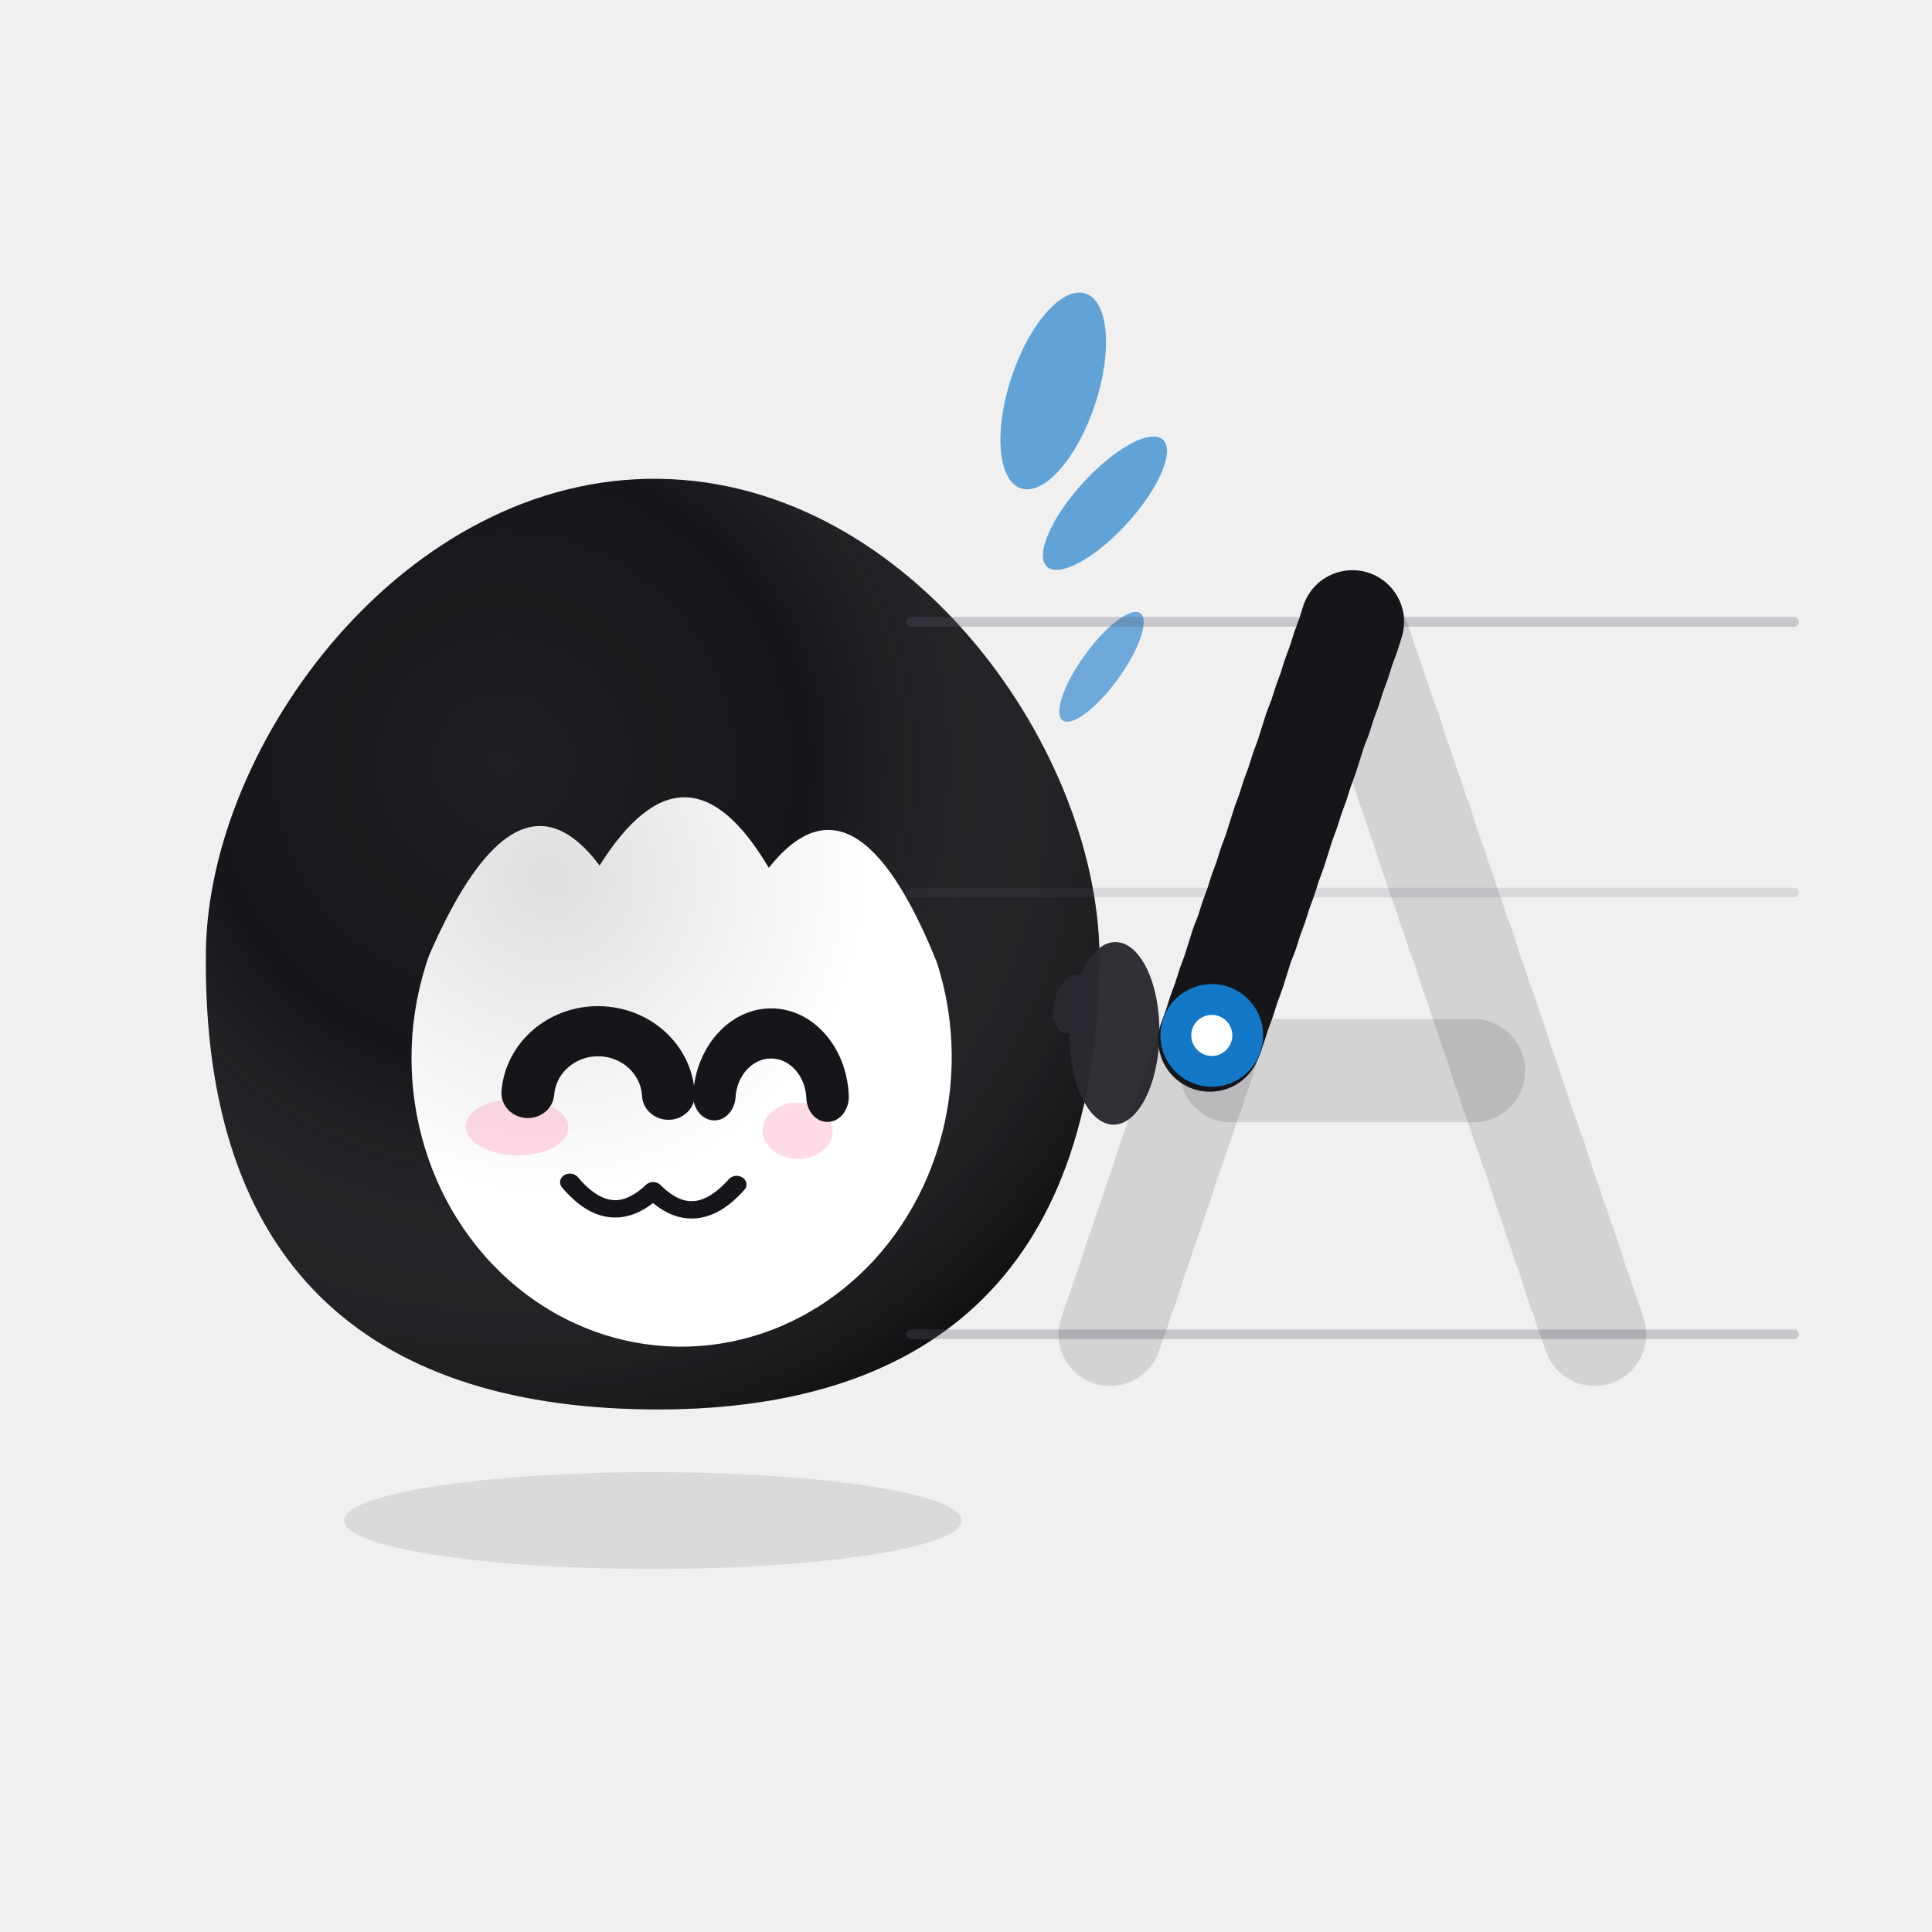
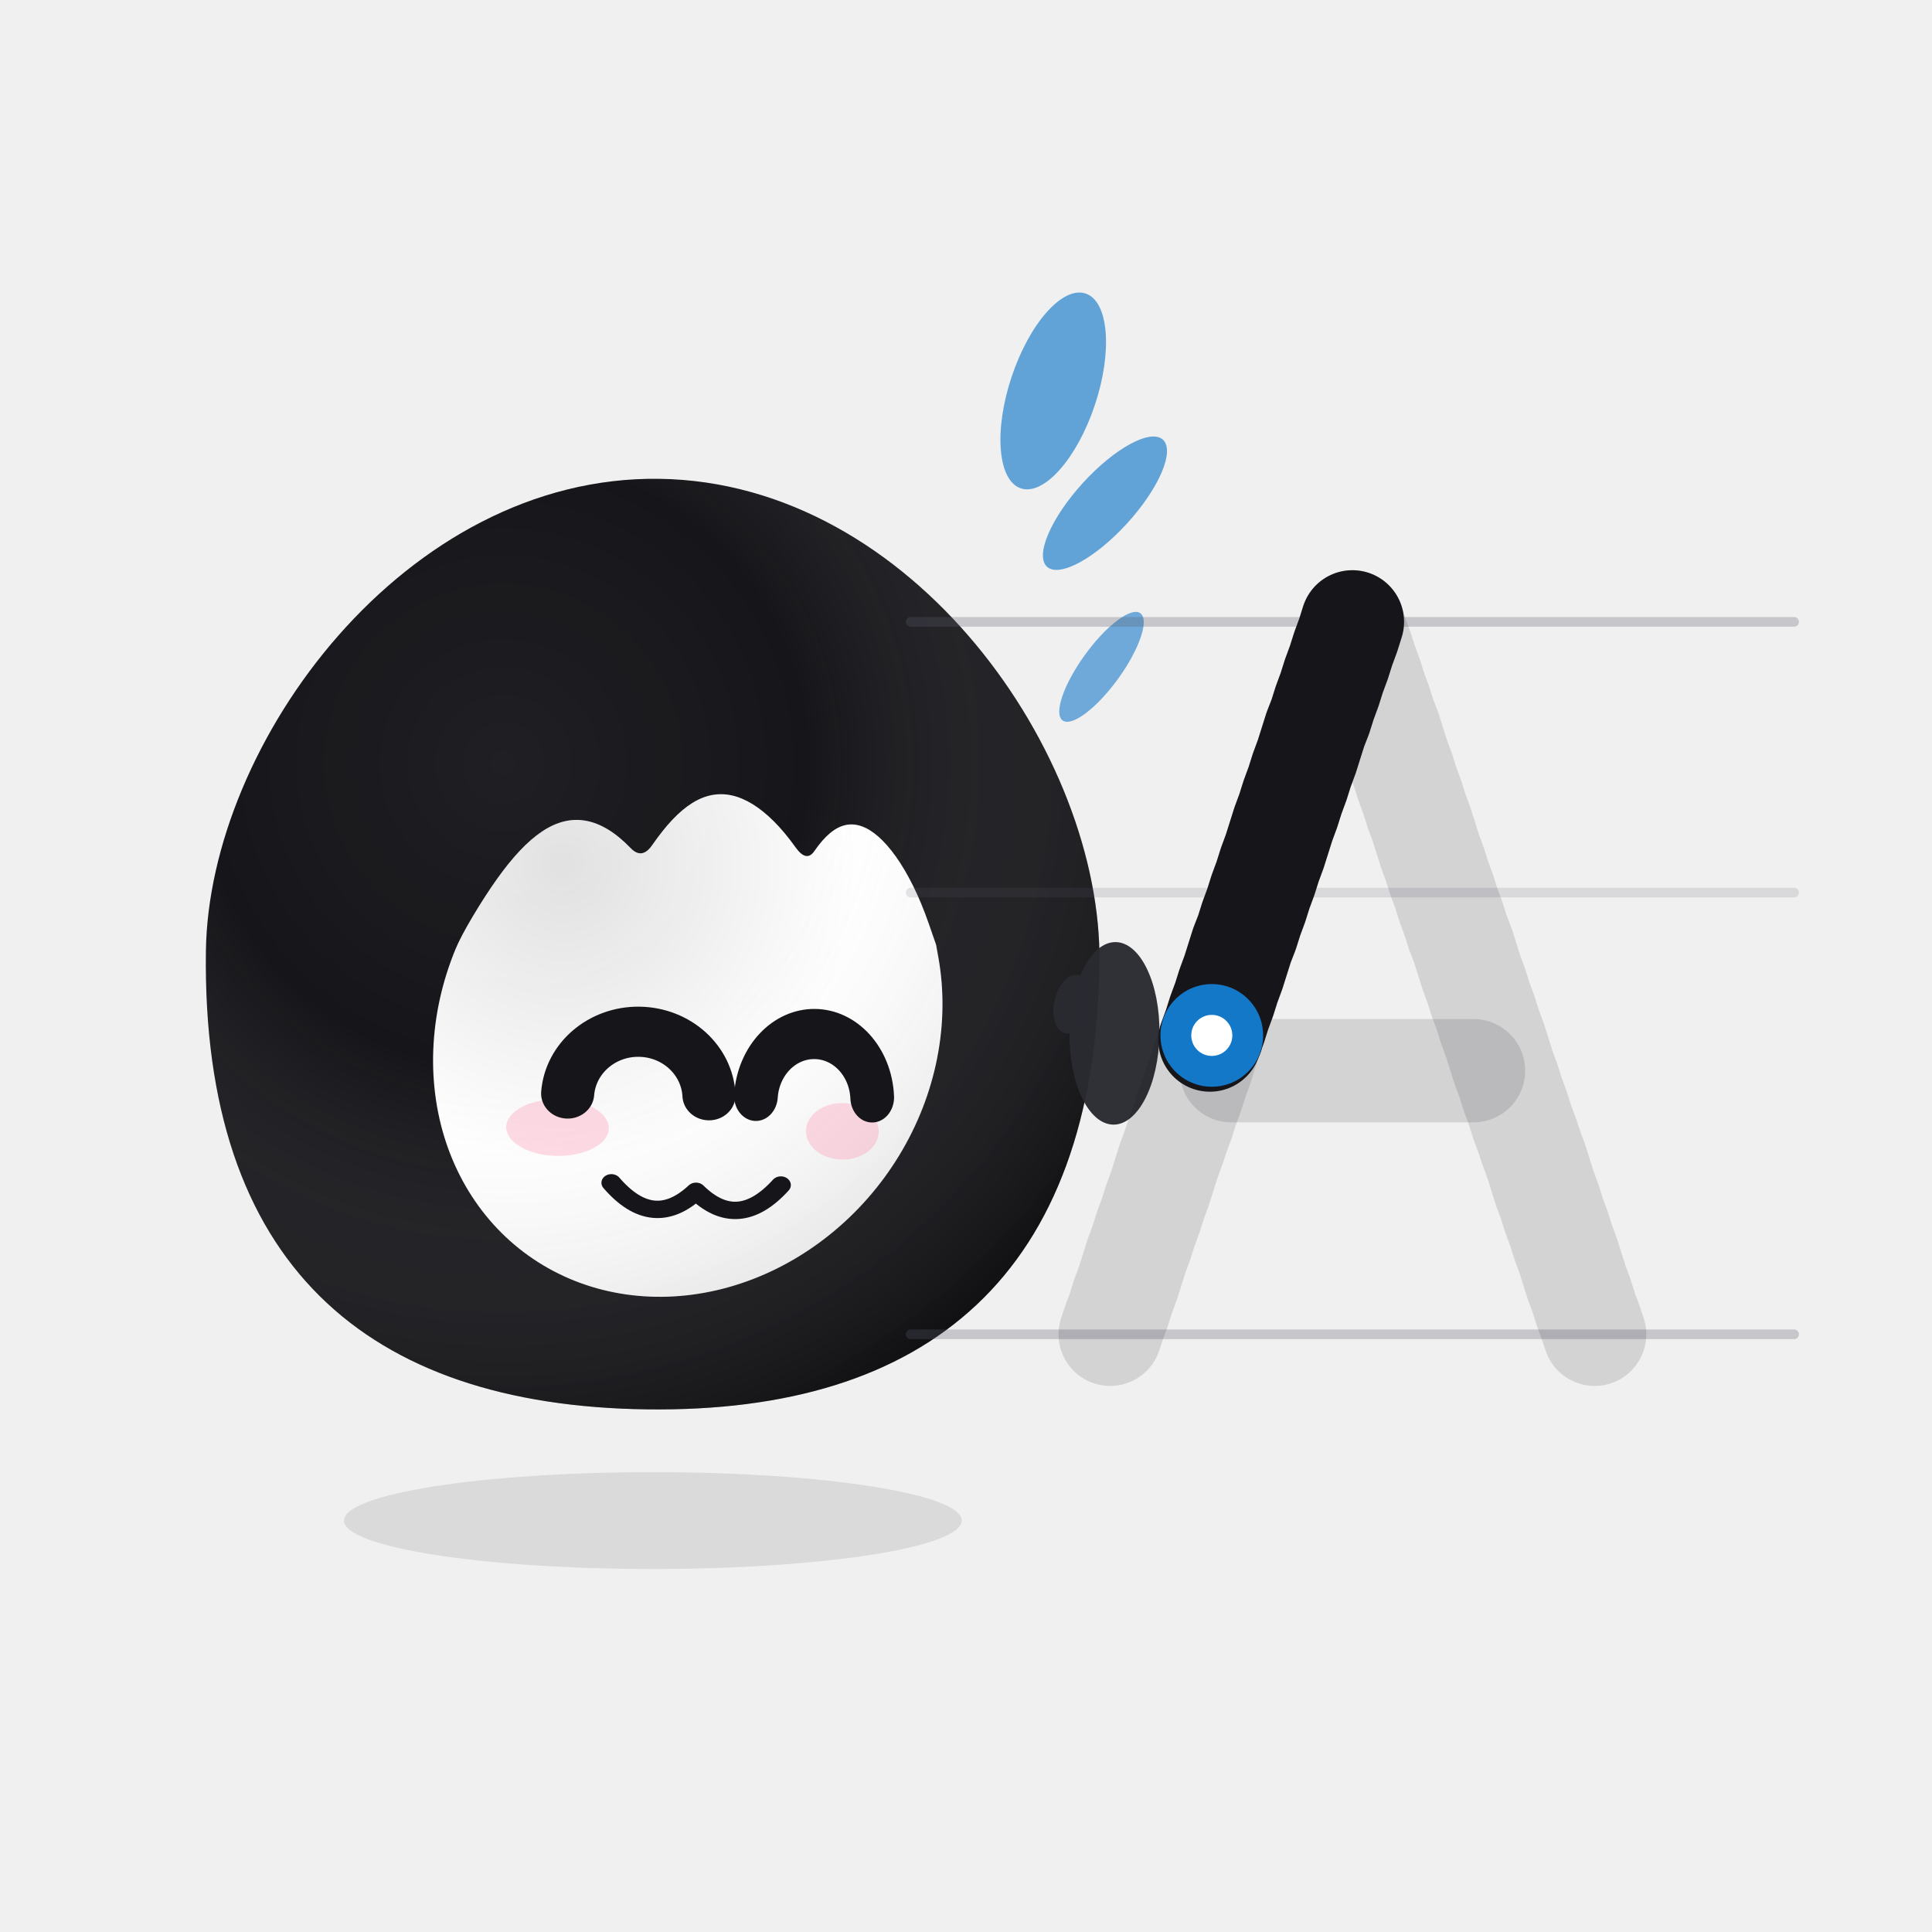
<svg xmlns="http://www.w3.org/2000/svg" width="320" height="320" viewBox="0 0 320 320">
  <defs>
    <radialGradient id="bg0" gradientUnits="userSpaceOnUse" cx="-34" cy="-40" r="162" fx="-34" fy="-40">
      <stop offset="0" stop-color="rgba(255,255,255,0.043)" />
      <stop offset="0.42" stop-color="rgba(255,255,255,0)" />
      <stop offset="1" stop-color="rgba(0,0,0,0.272)" />
    </radialGradient>
    <clipPath id="bc1">
      <path d="M0 -102.44C55.94 -102.44 98.5 -43.025 98.5 2.868C98.5 71.708 61.733 102.44 0 102.44C-61.733 102.44 -98.5 71.708 -98.5 2.868C-98.5 -43.025 -55.94 -102.44 0 -102.44ZM-5.118 -95.245C46.906 -95.245 86.487 -38.8 86.487 4.798C86.487 70.196 52.294 99.391 -5.118 99.391C-62.53 99.391 -96.723 70.196 -96.723 4.798C-96.723 -38.8 -57.143 -95.245 -5.118 -95.245Z" transform="matrix(0.74 0.01 -0.01 0.741 108.133 156.37)" />
    </clipPath>
    <clipPath id="bc2">
-       <path d="M63.584 3.16C72.718 29.992 64.3 60.053 42.878 77.104C21.455 94.155 -7.894 94.155 -29.317 77.104C-50.74 60.053 -59.157 29.992 -50.023 3.16Q-31.088 -41.933 -12.154 -17.39Q6.78 -48.411 25.715 -17.39Q44.649 -41.933 63.584 3.16Z" transform="matrix(0.74 0.01 -0.01 0.741 108.133 156.37)" />
+       <path d="M63.385 -0.71Q63.385 -0.71 63.919 2.028Q64.452 4.766 64.723 7.572Q64.995 10.378 65.001 13.225Q65.007 16.072 64.747 18.933Q64.488 21.795 63.965 24.645Q63.443 27.495 62.662 30.306Q61.882 33.117 60.851 35.863Q59.82 38.61 58.548 41.266Q57.276 43.922 55.777 46.464Q54.277 49.005 52.563 51.409Q50.849 53.813 48.938 56.056Q47.027 58.3 44.936 60.364Q42.846 62.427 40.596 64.292Q38.346 66.157 35.958 67.807Q33.57 69.457 31.066 70.877Q28.562 72.296 25.965 73.474Q23.368 74.651 20.703 75.576Q18.038 76.501 15.328 77.165Q12.619 77.829 9.89 78.226Q7.161 78.624 4.437 78.752Q1.714 78.879 -0.979 78.736Q-3.672 78.592 -6.311 78.179Q-8.95 77.766 -11.51 77.087Q-14.07 76.407 -16.528 75.468Q-18.986 74.528 -21.32 73.336Q-23.655 72.145 -25.844 70.711Q-28.033 69.278 -30.057 67.615Q-32.081 65.953 -33.921 64.076Q-35.762 62.199 -37.401 60.124Q-39.041 58.05 -40.465 55.796Q-41.89 53.543 -43.085 51.131Q-44.28 48.719 -45.236 46.17Q-46.191 43.622 -46.898 40.96Q-47.604 38.298 -48.055 35.547Q-48.506 32.796 -48.698 29.982Q-48.889 27.168 -48.819 24.317Q-48.749 21.466 -48.418 18.605Q-48.087 15.743 -47.498 12.898Q-46.909 10.052 -46.068 7.25Q-45.227 4.447 -44.142 1.714Q-43.056 -1.02 -40.346 -5.705Q-37.635 -10.391 -35.065 -14.099Q-32.495 -17.807 -30.02 -20.497Q-27.544 -23.188 -25.112 -24.85Q-22.681 -26.512 -20.247 -27.143Q-17.813 -27.773 -15.342 -27.359Q-12.872 -26.945 -10.347 -25.46Q-7.823 -23.974 -5.254 -21.38Q-2.684 -18.785 -0.434 -22.133Q1.816 -25.482 3.993 -27.846Q6.171 -30.211 8.34 -31.613Q10.51 -33.016 12.724 -33.476Q14.937 -33.937 17.228 -33.463Q19.518 -32.99 21.898 -31.574Q24.277 -30.158 26.729 -27.78Q29.18 -25.403 31.655 -22.04Q34.129 -18.678 35.853 -21.26Q37.577 -23.842 39.293 -25.315Q41.009 -26.788 42.781 -27.19Q44.554 -27.592 46.416 -26.949Q48.277 -26.306 50.223 -24.631Q52.169 -22.956 54.15 -20.253Q56.132 -17.549 58.051 -13.828Q59.971 -10.107 61.678 -5.409Q63.385 -0.71 63.385 -0.71Z" transform="matrix(0.74 0.01 -0.01 0.741 108.133 156.37)" />
    </clipPath>
-     <radialGradient id="bg1" gradientUnits="userSpaceOnUse" cx="-23.444" cy="-14.805" r="119.561" fx="-23.444" fy="-14.805">
-       <stop offset="0" stop-color="rgba(0,0,0,0.128)" />
+     <radialGradient id="bg1" gradientUnits="userSpaceOnUse" cx="-20.411" cy="-17.509" r="110.073" fx="-20.411" fy="-17.509">
+       <stop offset="0" stop-color="rgba(0,0,0,0.125)" />
      <stop offset="0.6" stop-color="rgba(0,0,0,0)" />
    </radialGradient>
-     <clipPath id="bc3">
-       <path d="M63.584 3.16C72.718 29.992 64.3 60.053 42.878 77.104C21.455 94.155 -7.894 94.155 -29.317 77.104C-50.74 60.053 -59.157 29.992 -50.023 3.16Q-31.088 -41.933 -12.154 -17.39Q6.78 -48.411 25.715 -17.39Q44.649 -41.933 63.584 3.16Z" transform="matrix(0.74 0.01 -0.01 0.741 108.133 156.37)" />
-     </clipPath>
-     <clipPath id="bc4">
-       <path d="M63.584 3.16C72.718 29.992 64.3 60.053 42.878 77.104C21.455 94.155 -7.894 94.155 -29.317 77.104C-50.74 60.053 -59.157 29.992 -50.023 3.16Q-31.088 -41.933 -12.154 -17.39Q6.78 -48.411 25.715 -17.39Q44.649 -41.933 63.584 3.16Z" transform="matrix(0.74 0.01 -0.01 0.741 108.133 156.37)" />
-     </clipPath>
+     <radialGradient id="bg2" gradientUnits="userSpaceOnUse" cx="-34" cy="-40" r="162" fx="-34" fy="-40">
+       <stop offset="0" stop-color="rgba(255,255,255,0.1)" />
+       <stop offset="0.42" stop-color="rgba(255,255,255,0)" />
+       <stop offset="1" stop-color="rgba(0,0,0,0.2)" />
+     </radialGradient>
  </defs>
  <path d="M-0.985 126C-0.985 132.075 -32.4 137 -71.154 137C-109.907 137 -141.323 132.075 -141.323 126C-141.323 119.925 -109.907 115 -71.154 115C-32.4 115 -0.985 119.925 -0.985 126" fill="rgba(22,22,26,0.13)" fill-opacity="0.799" transform="matrix(0.729 0 0 0.729 160 160)" />
  <path d="M-5.118 -96.727C47.698 -96.727 87.882 -39.423 87.882 4.84C87.882 71.233 53.168 100.873 -5.118 100.873C-63.405 100.873 -98.118 71.233 -98.118 4.84C-98.118 -39.423 -57.935 -96.727 -5.118 -96.727Z" fill="#16161A" transform="matrix(0.74 0.01 -0.01 0.741 108.133 156.37)" />
  <path d="M0 -104C56.792 -104 100 -43.68 100 2.912C100 72.8 62.674 104 0 104C-62.674 104 -100 72.8 -100 2.912C-100 -43.68 -56.792 -104 0 -104Z" fill="#16161A" transform="matrix(0.74 0.01 -0.01 0.741 108.133 156.37)" />
  <path d="M0 -104C56.792 -104 100 -43.68 100 2.912C100 72.8 62.674 104 0 104C-62.674 104 -100 72.8 -100 2.912C-100 -43.68 -56.792 -104 0 -104ZM-5.118 -96.727C47.698 -96.727 87.882 -39.423 87.882 4.84C87.882 71.233 53.168 100.873 -5.118 100.873C-63.405 100.873 -98.118 71.233 -98.118 4.84C-98.118 -39.423 -57.935 -96.727 -5.118 -96.727Z" fill="url(#bg0)" transform="matrix(0.74 0.01 -0.01 0.741 108.133 156.37)" />
  <g clip-path="url(#bc1)">
-     <path d="M63.584 3.16C72.718 29.992 64.3 60.053 42.878 77.104C21.455 94.155 -7.894 94.155 -29.317 77.104C-50.74 60.053 -59.157 29.992 -50.023 3.16Q-31.088 -41.933 -12.154 -17.39Q6.78 -48.411 25.715 -17.39Q44.649 -41.933 63.584 3.16Z" fill="#FFFFFF" transform="matrix(0.74 0.01 -0.01 0.741 108.133 156.37)" />
+     <path d="M63.385 -0.71Q63.385 -0.71 63.919 2.028Q64.452 4.766 64.723 7.572Q64.995 10.378 65.001 13.225Q65.007 16.072 64.747 18.933Q64.488 21.795 63.965 24.645Q63.443 27.495 62.662 30.306Q61.882 33.117 60.851 35.863Q59.82 38.61 58.548 41.266Q57.276 43.922 55.777 46.464Q54.277 49.005 52.563 51.409Q50.849 53.813 48.938 56.056Q47.027 58.3 44.936 60.364Q42.846 62.427 40.596 64.292Q38.346 66.157 35.958 67.807Q33.57 69.457 31.066 70.877Q28.562 72.296 25.965 73.474Q23.368 74.651 20.703 75.576Q18.038 76.501 15.328 77.165Q12.619 77.829 9.89 78.226Q7.161 78.624 4.437 78.752Q1.714 78.879 -0.979 78.736Q-3.672 78.592 -6.311 78.179Q-8.95 77.766 -11.51 77.087Q-14.07 76.407 -16.528 75.468Q-18.986 74.528 -21.32 73.336Q-23.655 72.145 -25.844 70.711Q-28.033 69.278 -30.057 67.615Q-32.081 65.953 -33.921 64.076Q-35.762 62.199 -37.401 60.124Q-39.041 58.05 -40.465 55.796Q-41.89 53.543 -43.085 51.131Q-44.28 48.719 -45.236 46.17Q-46.191 43.622 -46.898 40.96Q-47.604 38.298 -48.055 35.547Q-48.506 32.796 -48.698 29.982Q-48.889 27.168 -48.819 24.317Q-48.749 21.466 -48.418 18.605Q-48.087 15.743 -47.498 12.898Q-46.909 10.052 -46.068 7.25Q-45.227 4.447 -44.142 1.714Q-43.056 -1.02 -40.346 -5.705Q-37.635 -10.391 -35.065 -14.099Q-32.495 -17.807 -30.02 -20.497Q-27.544 -23.188 -25.112 -24.85Q-22.681 -26.512 -20.247 -27.143Q-17.813 -27.773 -15.342 -27.359Q-12.872 -26.945 -10.347 -25.46Q-7.823 -23.974 -5.254 -21.38Q-2.684 -18.785 -0.434 -22.133Q1.816 -25.482 3.993 -27.846Q6.171 -30.211 8.34 -31.613Q10.51 -33.016 12.724 -33.476Q14.937 -33.937 17.228 -33.463Q19.518 -32.99 21.898 -31.574Q24.277 -30.158 26.729 -27.78Q29.18 -25.403 31.655 -22.04Q34.129 -18.678 35.853 -21.26Q37.577 -23.842 39.293 -25.315Q41.009 -26.788 42.781 -27.19Q44.554 -27.592 46.416 -26.949Q48.277 -26.306 50.223 -24.631Q52.169 -22.956 54.15 -20.253Q56.132 -17.549 58.051 -13.828Q59.971 -10.107 61.678 -5.409Q63.385 -0.71 63.385 -0.71Z" fill="#FFFFFF" transform="matrix(0.74 0.01 -0.01 0.741 108.133 156.37)" />
    <g clip-path="url(#bc2)">
-       <path d="M63.584 3.16C72.718 29.992 64.3 60.053 42.878 77.104C21.455 94.155 -7.894 94.155 -29.317 77.104C-50.74 60.053 -59.157 29.992 -50.023 3.16Q-31.088 -41.933 -12.154 -17.39Q6.78 -48.411 25.715 -17.39Q44.649 -41.933 63.584 3.16Z" fill="url(#bg1)" transform="matrix(0.74 0.01 -0.01 0.741 108.133 156.37)" />
+       <path d="M103.28 19.381C103.28 71.957 60.658 114.578 8.082 114.578C-44.495 114.578 -87.116 71.957 -87.116 19.381C-87.116 -33.196 -44.495 -75.817 8.082 -75.817C60.658 -75.817 103.28 -33.196 103.28 19.381" fill="url(#bg1)" transform="matrix(0.74 0.01 -0.01 0.741 108.133 156.37)" />
    </g>
-     <g clip-path="url(#bc3)">
-       <path d="M11.5 0C11.5 3.866 6.351 7 0 7C-6.351 7 -11.5 3.866 -11.5 0C-11.5 -3.866 -6.351 -7 0 -7C6.351 -7 11.5 -3.866 11.5 0" fill="rgba(255,138,168,0.42)" fill-opacity="0.7" transform="matrix(0.74 0.01 -0.009 0.669 85.648 186.688)" />
-       <path d="M11.5 0C11.5 3.866 6.351 7 0 7C-6.351 7 -11.5 3.866 -11.5 0C-11.5 -3.866 -6.351 -7 0 -7C6.351 -7 11.5 -3.866 11.5 0" fill="rgba(255,138,168,0.42)" fill-opacity="0.7" transform="matrix(0.505 0.007 -0.009 0.669 132.112 187.288)" />
+     <g clip-path="url(#bc2)">
+       <path d="M103.28 19.381C103.28 71.957 60.658 114.578 8.082 114.578C-44.495 114.578 -87.116 71.957 -87.116 19.381C-87.116 -33.196 -44.495 -75.817 8.082 -75.817C60.658 -75.817 103.28 -33.196 103.28 19.381" fill="url(#bg2)" transform="matrix(0.74 0.01 -0.01 0.741 108.133 156.37)" />
    </g>
-     <g clip-path="url(#bc4)">
-       <path d="M-15.968 -1.005C-15.438 -9.434 -8.446 -16 0 -16C8.446 -16 15.438 -9.434 15.968 -1.005" fill="none" stroke="#16161A" stroke-width="12" stroke-linecap="round" stroke-linejoin="round" transform="matrix(0.729 0.009 -0.009 0.692 99.061 181.874)" />
-       <path d="M-15.968 -1.005C-15.438 -9.434 -8.446 -16 0 -16C8.446 -16 15.438 -9.434 15.968 -1.005" fill="none" stroke="#16161A" stroke-width="12" stroke-linecap="round" stroke-linejoin="round" transform="matrix(0.587 0.008 -0.009 0.692 127.686 182.244)" />
-       <path d="M-20.4 -3.57Q-10.2 9.69 0 -1.53Q10.2 9.69 20.4 -3.57" fill="none" stroke="#16161A" stroke-width="4.8" stroke-linecap="round" stroke-linejoin="round" transform="matrix(0.677 0.009 -0.008 0.599 108.174 198.142)" />
+     <g clip-path="url(#bc2)">
+       <path d="M11.5 0C11.5 3.866 6.351 7 0 7C-6.351 7 -11.5 3.866 -11.5 0C-11.5 -3.866 -6.351 -7 0 -7C6.351 -7 11.5 -3.866 11.5 0" fill="rgba(255,138,168,0.42)" fill-opacity="0.7" transform="matrix(0.739 0.01 -0.009 0.669 92.343 186.774)" />
+       <path d="M11.5 0C11.5 3.866 6.351 7 0 7C-6.351 7 -11.5 3.866 -11.5 0C-11.5 -3.866 -6.351 -7 0 -7C6.351 -7 11.5 -3.866 11.5 0" fill="rgba(255,138,168,0.42)" fill-opacity="0.7" transform="matrix(0.524 0.007 -0.009 0.669 139.52 187.383)" />
+     </g>
+     <g clip-path="url(#bc2)">
+       <path d="M-15.968 -1.005C-15.438 -9.434 -8.446 -16 0 -16C8.446 -16 15.438 -9.434 15.968 -1.005" fill="none" stroke="#16161A" stroke-width="12" stroke-linecap="round" stroke-linejoin="round" transform="matrix(0.733 0.009 -0.009 0.692 105.717 181.96)" />
+       <path d="M-15.968 -1.005C-15.438 -9.434 -8.446 -16 0 -16C8.446 -16 15.438 -9.434 15.968 -1.005" fill="none" stroke="#16161A" stroke-width="12" stroke-linecap="round" stroke-linejoin="round" transform="matrix(0.603 0.008 -0.009 0.692 134.828 182.336)" />
+       <path d="M-20.4 -3.57Q-10.2 9.69 0 -1.53Q10.2 9.69 20.4 -3.57" fill="none" stroke="#16161A" stroke-width="4.8" stroke-linecap="round" stroke-linejoin="round" transform="matrix(0.688 0.009 -0.008 0.599 115.273 198.234)" />
    </g>
  </g>
  <path d="M-10.215 -10.816C-8.289 -8.119 -9.498 -3.956 -12.914 -1.517C-16.33 0.922 -20.66 0.713 -22.585 -1.984C-24.511 -4.681 -23.302 -8.844 -19.886 -11.283C-16.47 -13.722 -12.14 -13.513 -10.215 -10.816" fill="#2A2A31" fill-opacity="0.964" transform="matrix(0.433 0.006 -0.01 0.741 184.593 171.157)" />
  <path d="M17.2 0C17.2 11.267 9.499 20.4 0 20.4C-9.499 20.4 -17.2 11.267 -17.2 0C-17.2 -11.267 -9.499 -20.4 0 -20.4C9.499 -20.4 17.2 -11.267 17.2 0" fill="#2A2A31" fill-opacity="0.964" transform="matrix(0.433 0.006 -0.01 0.741 184.593 171.157)" />
  <path d="M9.831 0C9.831 12.673 5.43 22.947 0 22.947C-5.43 22.947 -9.831 12.673 -9.831 0C-9.831 -12.673 -5.43 -22.947 0 -22.947C5.43 -22.947 9.831 -12.673 9.831 0" fill="#1478C9" fill-opacity="0.644" transform="matrix(0.702 0.235 -0.234 0.703 174.448 64.752)" />
  <path d="M6.703 0C6.703 10.625 3.702 19.238 0 19.238C-3.702 19.238 -6.703 10.625 -6.703 0C-6.703 -10.625 -3.702 -19.238 0 -19.238C3.702 -19.238 6.703 -10.625 6.703 0" fill="#1478C9" fill-opacity="0.644" transform="matrix(0.546 0.5 -0.499 0.547 183.016 83.346)" />
  <path d="M4.571 0C4.571 8.173 2.525 14.799 0 14.799C-2.525 14.799 -4.571 8.173 -4.571 0C-4.571 -8.173 -2.525 -14.799 0 -14.799C2.525 -14.799 4.571 -8.173 4.571 0" fill="#1478C9" fill-opacity="0.588" transform="matrix(0.599 0.435 -0.435 0.6 182.443 110.451)" />
  <path d="M-73.16 -59L73.16 -59" fill="none" stroke="#5C5C6E" stroke-width="1.6" stroke-linecap="round" stroke-linejoin="round" stroke-opacity="0.28" transform="matrix(1 0 0 1 224 162)" />
  <path d="M-73.16 -14.16L73.16 -14.16" fill="none" stroke="#5C5C6E" stroke-width="1.6" stroke-linecap="round" stroke-linejoin="round" stroke-opacity="0.15" transform="matrix(1 0 0 1 224 162)" />
  <path d="M-73.16 59L73.16 59" fill="none" stroke="#5C5C6E" stroke-width="1.6" stroke-linecap="round" stroke-linejoin="round" stroke-opacity="0.28" transform="matrix(1 0 0 1 224 162)" />
  <path d="M0 -0.5L-0.006 -0.481L-0.013 -0.462L-0.019 -0.443L-0.026 -0.424L-0.032 -0.405L-0.039 -0.386L-0.045 -0.367L-0.052 -0.349L-0.058 -0.33L-0.064 -0.311L-0.071 -0.292L-0.077 -0.273L-0.084 -0.254L-0.09 -0.235L-0.097 -0.216L-0.103 -0.197L-0.109 -0.178L-0.116 -0.159L-0.122 -0.14L-0.129 -0.121L-0.135 -0.102L-0.142 -0.083L-0.148 -0.064L-0.155 -0.046L-0.161 -0.027L-0.167 -0.008L-0.174 0.011L-0.18 0.03L-0.187 0.049L-0.193 0.068L-0.2 0.087L-0.206 0.106L-0.212 0.125L-0.219 0.144L-0.225 0.163L-0.232 0.182L-0.238 0.201L-0.245 0.22L-0.251 0.238L-0.258 0.257L-0.264 0.276L-0.27 0.295L-0.277 0.314L-0.283 0.333L-0.29 0.352L-0.296 0.371L-0.303 0.39L-0.309 0.409L-0.315 0.428L-0.322 0.447L-0.328 0.466L-0.335 0.485L-0.34 0.5" fill="none" stroke="rgba(22,22,26,0.13)" stroke-width="0.145" stroke-linecap="round" stroke-linejoin="round" transform="matrix(118 0 0 118 224 162)" />
  <path d="M0 -0.5L0.006 -0.481L0.013 -0.462L0.019 -0.443L0.026 -0.424L0.032 -0.405L0.039 -0.386L0.045 -0.367L0.052 -0.349L0.058 -0.33L0.064 -0.311L0.071 -0.292L0.077 -0.273L0.084 -0.254L0.09 -0.235L0.097 -0.216L0.103 -0.197L0.109 -0.178L0.116 -0.159L0.122 -0.14L0.129 -0.121L0.135 -0.102L0.142 -0.083L0.148 -0.064L0.155 -0.046L0.161 -0.027L0.167 -0.008L0.174 0.011L0.18 0.03L0.187 0.049L0.193 0.068L0.2 0.087L0.206 0.106L0.212 0.125L0.219 0.144L0.225 0.163L0.232 0.182L0.238 0.201L0.245 0.22L0.251 0.238L0.258 0.257L0.264 0.276L0.27 0.295L0.277 0.314L0.283 0.333L0.29 0.352L0.296 0.371L0.303 0.39L0.309 0.409L0.315 0.428L0.322 0.447L0.328 0.466L0.335 0.485L0.34 0.5" fill="none" stroke="rgba(22,22,26,0.13)" stroke-width="0.145" stroke-linecap="round" stroke-linejoin="round" transform="matrix(118 0 0 118 224 162)" />
  <path d="M-0.17 0.13L-0.15 0.13L-0.13 0.13L-0.11 0.13L-0.09 0.13L-0.07 0.13L-0.05 0.13L-0.03 0.13L-0.01 0.13L0.01 0.13L0.03 0.13L0.05 0.13L0.07 0.13L0.09 0.13L0.11 0.13L0.13 0.13L0.15 0.13L0.17 0.13" fill="none" stroke="rgba(22,22,26,0.13)" stroke-width="0.145" stroke-linecap="round" stroke-linejoin="round" transform="matrix(118 0 0 118 224 162)" />
  <path d="M0 -0.5L-0.006 -0.481L-0.013 -0.462L-0.019 -0.443L-0.026 -0.424L-0.032 -0.405L-0.039 -0.386L-0.045 -0.367L-0.052 -0.349L-0.058 -0.33L-0.064 -0.311L-0.071 -0.292L-0.077 -0.273L-0.084 -0.254L-0.09 -0.235L-0.097 -0.216L-0.103 -0.197L-0.109 -0.178L-0.116 -0.159L-0.122 -0.14L-0.129 -0.121L-0.135 -0.102L-0.142 -0.083L-0.148 -0.064L-0.155 -0.046L-0.161 -0.027L-0.167 -0.008L-0.174 0.011L-0.18 0.03L-0.187 0.049L-0.193 0.068L-0.2 0.087L-0.197 0.08" fill="none" stroke="#16161A" stroke-width="0.145" stroke-linecap="round" stroke-linejoin="round" transform="matrix(118 0 0 118 224 162)" />
  <path d="M8.5 0C8.5 4.694 4.694 8.5 0 8.5C-4.694 8.5 -8.5 4.694 -8.5 0C-8.5 -4.694 -4.694 -8.5 0 -8.5C4.694 -8.5 8.5 -4.694 8.5 0" fill="#1478C9" transform="matrix(1 0 0 1 200.711 171.496)" />
  <path d="M3.4 0C3.4 1.878 1.878 3.4 0 3.4C-1.878 3.4 -3.4 1.878 -3.4 0C-3.4 -1.878 -1.878 -3.4 0 -3.4C1.878 -3.4 3.4 -1.878 3.4 0" fill="#FFFFFF" transform="matrix(1 0 0 1 200.711 171.496)" />
</svg>
